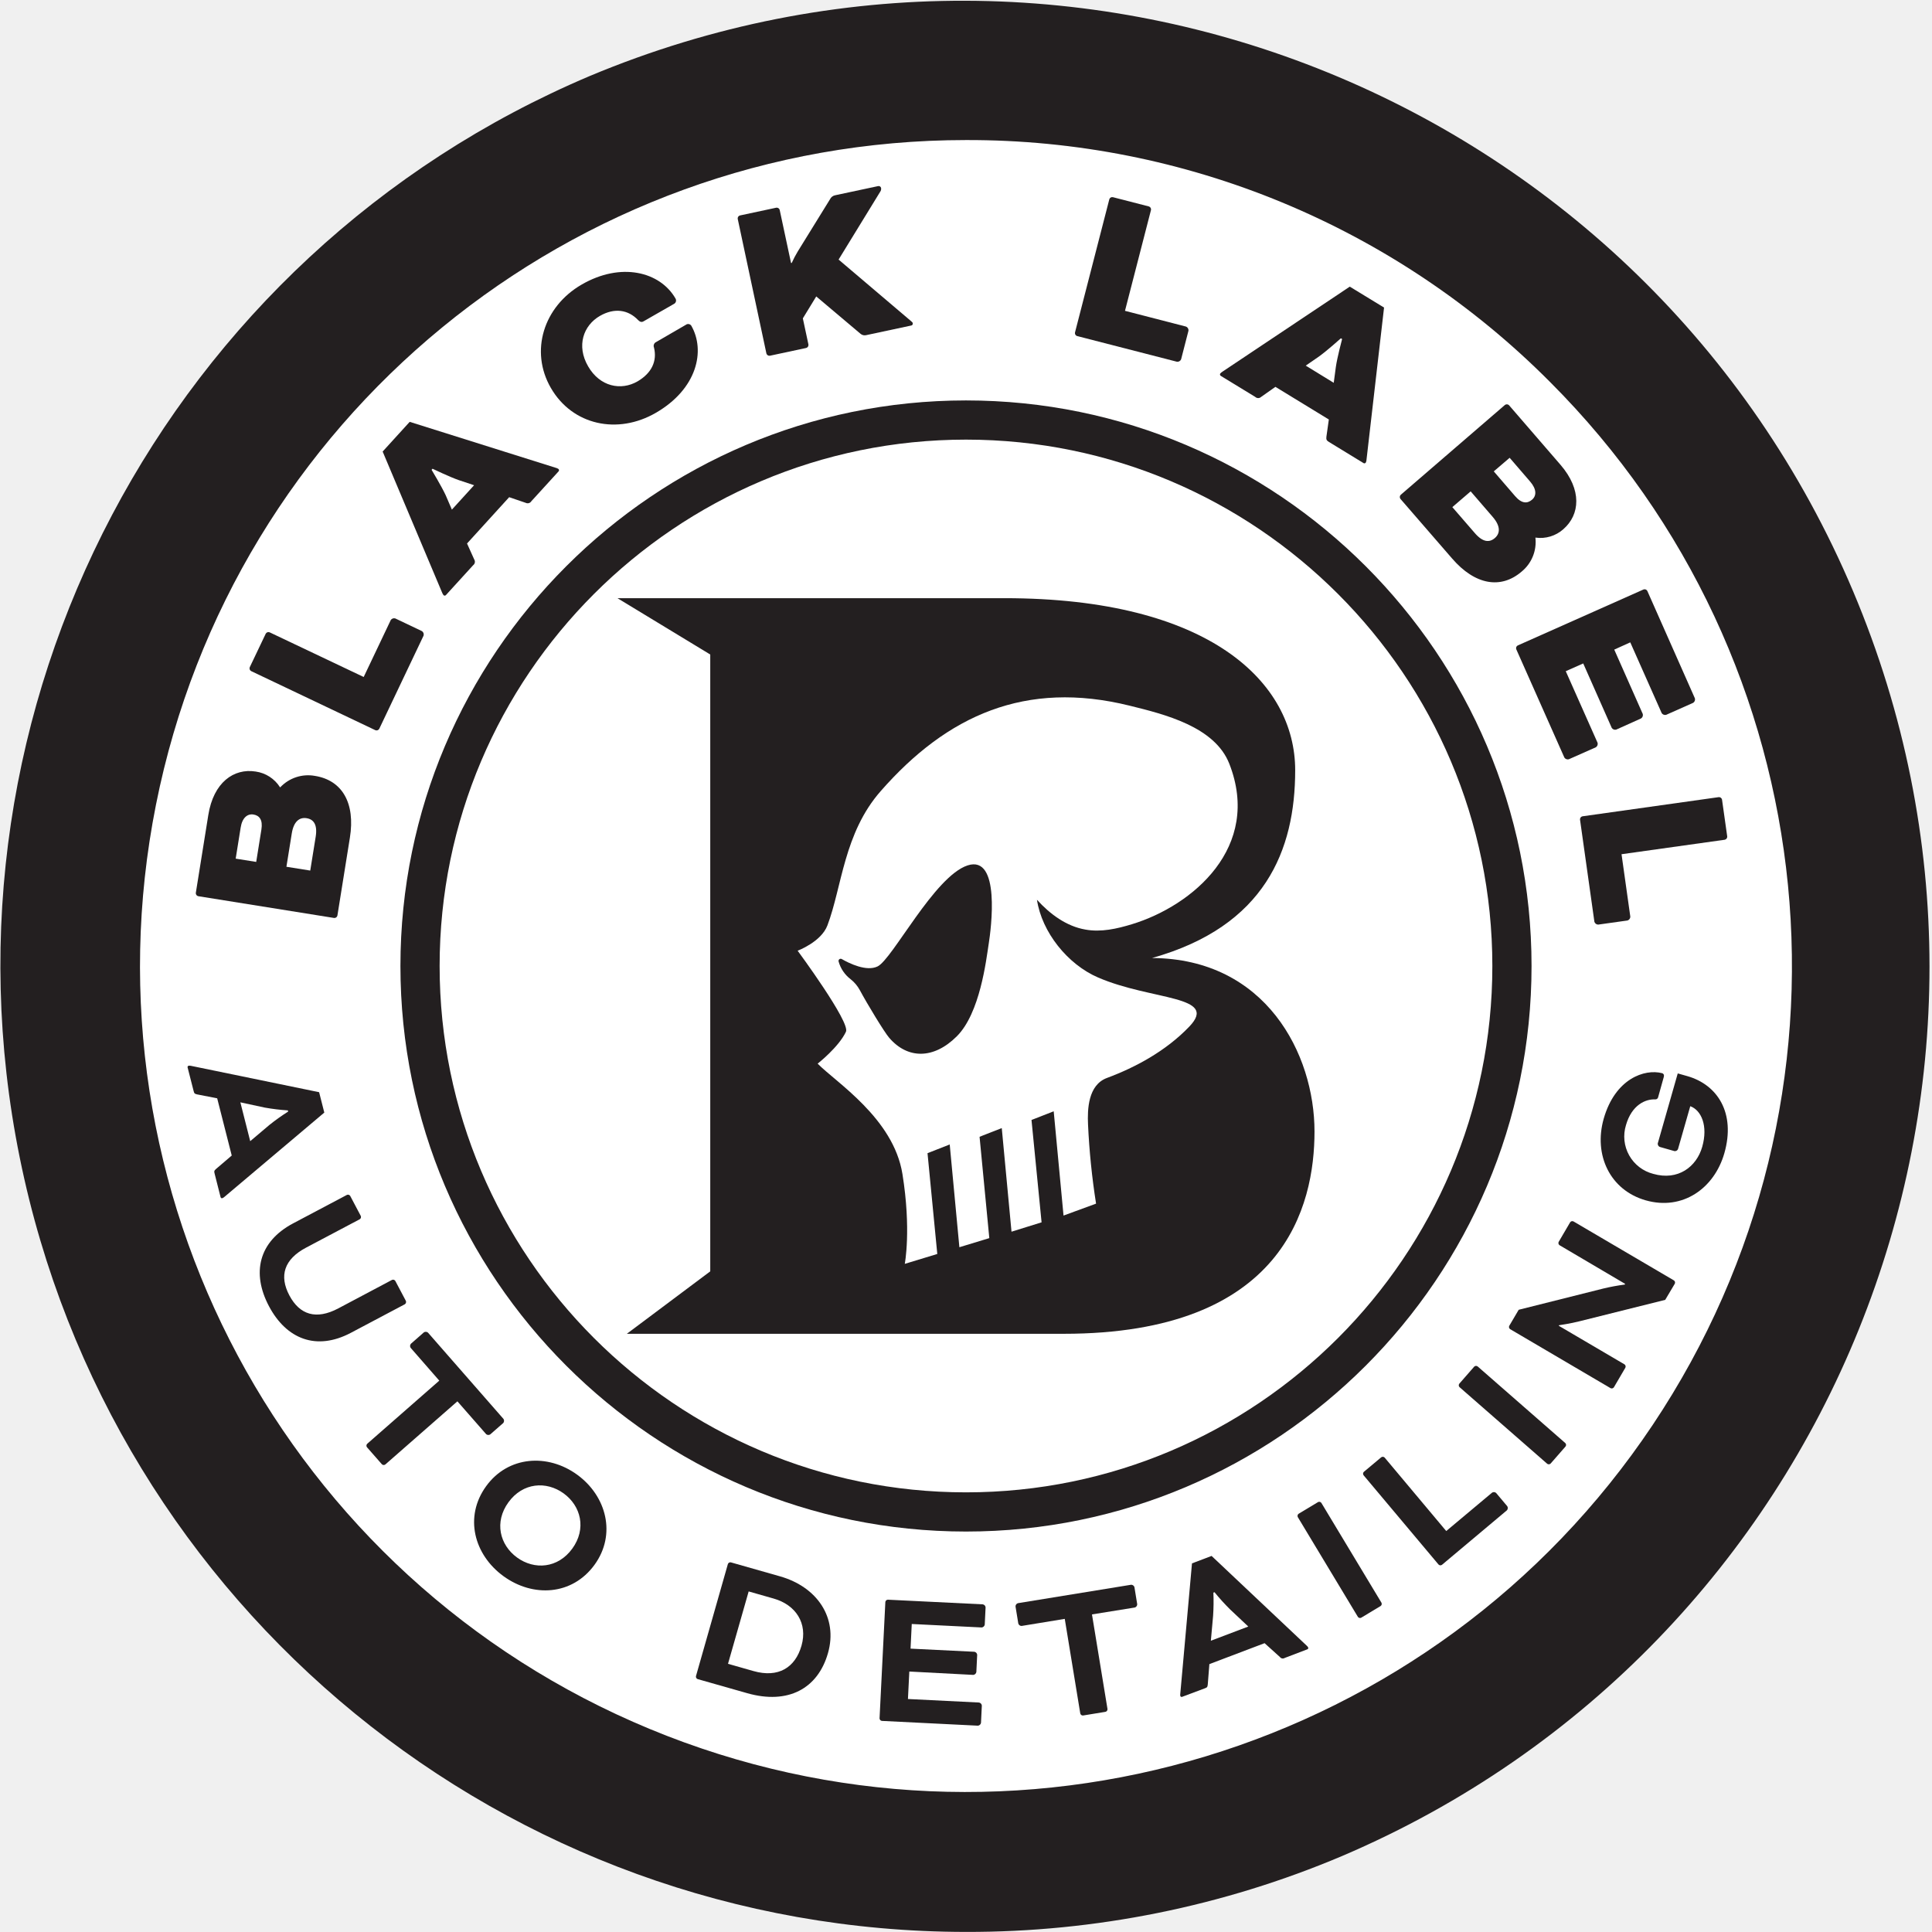
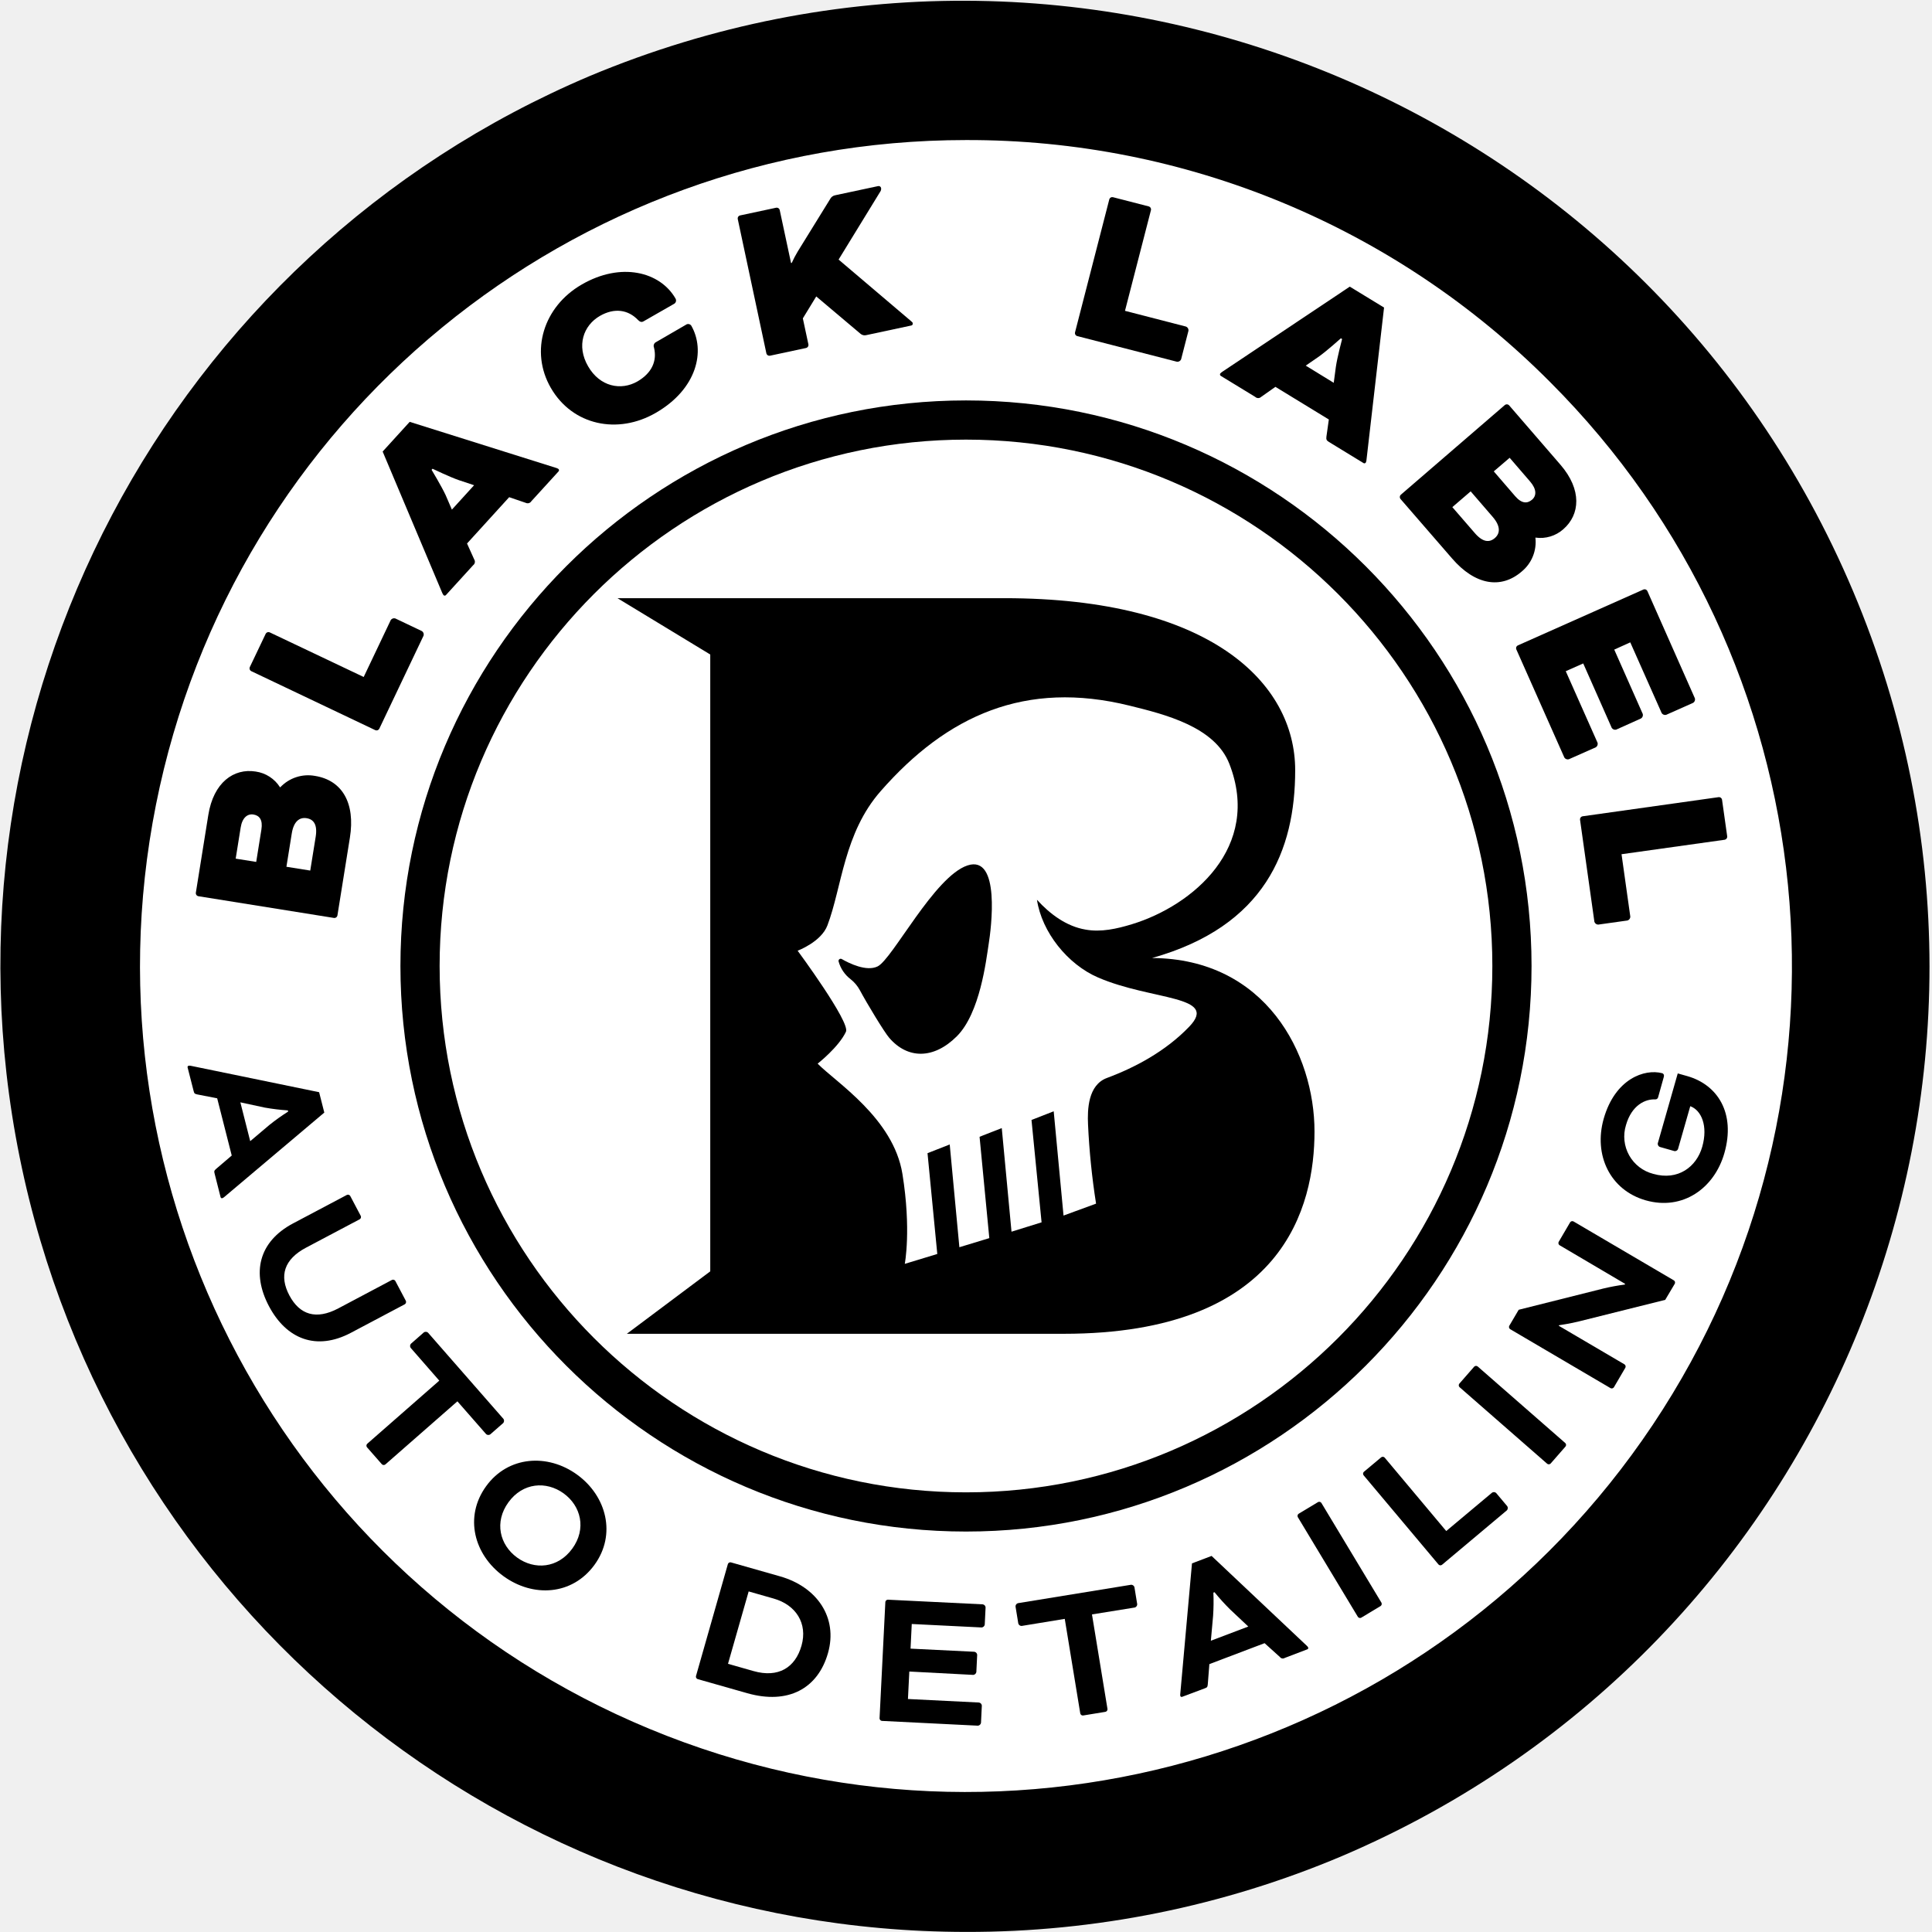
<svg xmlns="http://www.w3.org/2000/svg" id="Layer_1" data-name="Layer 1" viewBox="0 0 690.05 690.05">
  <defs>
-     <style>.cls-1{fill:#fff;}.cls-2{fill:#231f20;}</style>
+     <style>.cls-1{fill:#fff;}.cls-2{fill:#000;}</style>
  </defs>
  <path class="cls-1" d="M400,105a295,295,0,1,0,208.61,86.41A293.06,293.06,0,0,0,400,105Z" transform="translate(-54.98 -54.98)" />
  <path class="cls-2" d="M137.75,467.7l-5.2-20.44-7.14-1.39c-.94-.2-1.07-.4-1.28-1.24L122,436.3a.51.51,0,0,1,.35-.68,2.46,2.46,0,0,1,.91.06l45.7,9.4,1.85,7.28-35.65,30.09a2.44,2.44,0,0,1-.77.49.51.51,0,0,1-.64-.43l-2.11-8.33c-.22-.84-.2-1.07.53-1.71Zm3.08-19,3.52,13.87,6.81-5.76A75.19,75.19,0,0,1,157.9,452l-.1-.42a75.48,75.48,0,0,1-8.24-1Z" transform="translate(-54.98 -54.98)" />
  <path class="cls-2" d="M195,512.12a.94.94,0,0,1,1.17.36l3.78,7.15a1,1,0,0,1-.36,1.18L180.34,531c-12.38,6.56-23.08,2.25-29.3-9.5s-3.76-23,8.63-29.57l19.22-10.17a.94.94,0,0,1,1.17.36l3.78,7.16a.94.94,0,0,1-.36,1.17l-19.15,10.13c-7.92,4.19-9.69,10.11-6,17.07s9.58,8.83,17.49,4.64Z" transform="translate(-54.98 -54.98)" />
  <path class="cls-2" d="M201.63,536.36a1.22,1.22,0,0,1,.1-1.42l4.67-4.1a1.24,1.24,0,0,1,1.43.1l27,30.86a1.24,1.24,0,0,1-.1,1.43l-4.67,4.09a1.23,1.23,0,0,1-1.43-.09l-10.28-11.74-25.75,22.56a.94.94,0,0,1-1.22-.08l-5.34-6.09a.93.93,0,0,1,.09-1.22l25.75-22.56Z" transform="translate(-54.98 -54.98)" />
  <path class="cls-2" d="M267.33,613.87c-8,11-22,11.71-32.51,4.08s-14.17-21.18-6.19-32.17c7.85-10.82,22-11.72,32.5-4.08S275.18,603.05,267.33,613.87Zm-30.75-22.32c-5.14,7.07-3.12,15.23,3.08,19.73s14.58,3.89,19.72-3.18,3.11-15.24-3.09-19.73S241.71,584.48,236.58,591.55Z" transform="translate(-54.98 -54.98)" />
  <path class="cls-2" d="M304.15,654.7a.93.93,0,0,1-.59-1.07l11.39-40A.93.93,0,0,1,316,613l17.58,5c13.2,3.76,20.75,14.7,17.13,27.41s-14.27,18.47-28.86,14.32Zm18.23-31.31L315,649.24l9.1,2.59c8.83,2.51,14.91-1.17,17.16-9.09s-2-14.54-9.94-16.8Z" transform="translate(-54.98 -54.98)" />
  <path class="cls-2" d="M379.76,652l-.49,9.81,25.39,1.26a1.22,1.22,0,0,1,1,1.06l-.3,6.21a1.25,1.25,0,0,1-1.07,1l-34.34-1.71a.94.94,0,0,1-.82-.91l2.07-41.56a.93.93,0,0,1,.91-.82L406,628a1.2,1.2,0,0,1,1,1.06l-.3,6.2a1.25,1.25,0,0,1-1.07,1l-25-1.24-.43,8.8L403,644.94a1.21,1.21,0,0,1,1,1.06l-.3,6.2a1.25,1.25,0,0,1-1.07,1Z" transform="translate(-54.98 -54.98)" />
  <path class="cls-2" d="M419.85,635.72a1.23,1.23,0,0,1-1.16-.84l-1-6.13a1.22,1.22,0,0,1,.83-1.16L459,621a1.23,1.23,0,0,1,1.16.84l1,6.13a1.23,1.23,0,0,1-.84,1.16L445,631.6l5.54,33.79a.94.94,0,0,1-.72,1l-8,1.31a.94.94,0,0,1-1-.72l-5.54-33.79Z" transform="translate(-54.98 -54.98)" />
  <path class="cls-2" d="M506.65,641.87l-19.72,7.48-.57,7.25c-.1,1-.28,1.11-1.09,1.41l-8,3a.51.51,0,0,1-.72-.27,2.4,2.4,0,0,1,0-.91l4.17-46.46,7-2.66,33.92,32a2.36,2.36,0,0,1,.58.7.51.51,0,0,1-.36.68l-8,3.05a1.29,1.29,0,0,1-1.75-.34ZM487.46,641l13.37-5.07-6.49-6.11a74.91,74.91,0,0,1-5.57-6.15l-.41.15a74.54,74.54,0,0,1-.1,8.3Z" transform="translate(-54.98 -54.98)" />
  <path class="cls-2" d="M548.39,627.41a.94.94,0,0,1-.29,1.19l-6.93,4.17a.92.92,0,0,1-1.19-.29l-21.47-35.64a.94.94,0,0,1,.3-1.19l6.93-4.17a.92.92,0,0,1,1.19.29Z" transform="translate(-54.98 -54.98)" />
  <path class="cls-2" d="M571.53,601.82l16.39-13.73a1.22,1.22,0,0,1,1.42.12l4,4.76a1.23,1.23,0,0,1-.12,1.43L570,613.89a.93.93,0,0,1-1.22-.11L542,581.89a.93.93,0,0,1,.11-1.22l6.2-5.19a.93.93,0,0,1,1.22.1Z" transform="translate(-54.98 -54.98)" />
  <path class="cls-2" d="M614.06,570.4a.92.92,0,0,1,.08,1.22l-5.32,6.09a.93.93,0,0,1-1.22.09l-31.33-27.38a.94.94,0,0,1-.08-1.22l5.33-6.1a.94.94,0,0,1,1.22-.08Z" transform="translate(-54.98 -54.98)" />
  <path class="cls-2" d="M649.74,519.25l-30.63,7.65c-3.16.82-7.28,1.41-7.28,1.41l-.11.19,23.48,13.79a.94.94,0,0,1,.31,1.19l-4.1,7a.94.94,0,0,1-1.19.31l-35.87-21.08a.93.93,0,0,1-.31-1.19l3.37-5.73,30.27-7.6a72.57,72.57,0,0,1,7.6-1.4l.15-.25L612,499.73a.93.93,0,0,1-.31-1.19l4.1-7a.92.92,0,0,1,1.18-.31l35.88,21.07a.93.93,0,0,1,.31,1.19Z" transform="translate(-54.98 -54.98)" />
  <path class="cls-2" d="M657.68,439.35c10.7,3.06,17.29,13.12,13.19,27.5-3.59,12.57-14.9,20.61-28.1,16.85-12.71-3.63-18.68-16.15-15-29.14,4.1-14.37,14.65-17.9,20.87-16.27.42.11.82.53.59,1.36l-2,7.16a1,1,0,0,1-1,.84c-3.55-.19-8.44,2-10.5,9.17a13.77,13.77,0,0,0,9.75,17.43c8.82,2.52,15.44-2.5,17.48-9.66,2.14-7.5-.32-13.08-4.27-14.51l-4.39,15.35a1.21,1.21,0,0,1-1.25.69l-5.27-1.5a1.23,1.23,0,0,1-.7-1.25l7.14-25Z" transform="translate(-54.98 -54.98)" />
  <path class="cls-2" d="M175.49,382a1.09,1.09,0,0,1-1.17.85l-48.55-7.78a1.1,1.1,0,0,1-.85-1.17l4.46-27.82c1.86-11.63,9.08-16.78,16.92-15.53a12.32,12.32,0,0,1,8.7,5.63l.08,0a13.67,13.67,0,0,1,12.41-4.07c9.69,1.56,14.45,9.66,12.46,22.06Zm-29-19.17,1.85-11.55c.57-3.54-.75-5.05-2.85-5.38s-4,1.09-4.56,4.71l-1.77,11.05Zm19.3,3.09,1.94-12.05c.7-4.38-.73-6.26-3.26-6.66s-4.6,1.17-5.28,5.46l-1.91,11.89Z" transform="translate(-54.98 -54.98)" />
  <path class="cls-2" d="M184.88,296.78l9.68-20.36a1.45,1.45,0,0,1,1.59-.56l9.56,4.55a1.45,1.45,0,0,1,.56,1.59l-15.84,33.3a1.1,1.1,0,0,1-1.36.49l-44.4-21.12a1.11,1.11,0,0,1-.49-1.37l5.72-12a1.11,1.11,0,0,1,1.37-.48Z" transform="translate(-54.98 -54.98)" />
  <path class="cls-2" d="M236.84,232.56,221.79,249.1l2.56,5.68a1.54,1.54,0,0,1-.38,2.08l-9.66,10.6a.61.61,0,0,1-.9.11,3.89,3.89,0,0,1-.53-.95l-21.23-50.36,9.66-10.61,52.13,16.4a2.86,2.86,0,0,1,1,.43.61.61,0,0,1,0,.91L244.76,234a1.54,1.54,0,0,1-2,.58ZM216.38,237l7.93-8.71-5.4-1.8c-3.26-1.12-9.44-4.09-9.44-4.09l-.34.38s3.54,5.87,5,9Z" transform="translate(-54.98 -54.98)" />
  <path class="cls-2" d="M284.83,169.75c-.67.39-1.25.23-1.94-.45-3.51-3.69-8.42-4.5-13.67-1.47-5.84,3.38-8.46,10.61-4.18,18,4.18,7.24,11.7,8.81,17.68,5.35,5.1-3,7-7.31,5.85-12.05a1.53,1.53,0,0,1,.79-2L299.93,171a1.36,1.36,0,0,1,1.93.26c5.17,8.95,2.14,22.63-12.64,31.17-13.6,7.87-29.75,4.49-37.49-8.89-7.6-13.15-2.6-29.06,11-36.92,14-8.12,28-4.64,33.53,5a1.37,1.37,0,0,1-.57,1.91Z" transform="translate(-54.98 -54.98)" />
  <path class="cls-2" d="M354.5,147.69l25.9,22c.42.34.54.49.59.74a.68.68,0,0,1-.61.83l-16,3.42a2.28,2.28,0,0,1-2-.44l-15.86-13.38-4.79,7.83,2,9.35a1.11,1.11,0,0,1-.79,1.22l-13,2.78a1.12,1.12,0,0,1-1.22-.79l-10.25-48.1a1.08,1.08,0,0,1,.78-1.21l13-2.78a1.09,1.09,0,0,1,1.21.79l4.05,18.95.25,0a38.12,38.12,0,0,1,2.17-4.13l11.49-18.6a2.59,2.59,0,0,1,1.95-1.47l15.2-3.24a.88.88,0,0,1,1.1.64,1.75,1.75,0,0,1-.32,1.38Z" transform="translate(-54.98 -54.98)" />
  <path class="cls-2" d="M456.79,166l21.82,5.63a1.43,1.43,0,0,1,.86,1.45l-2.64,10.25a1.44,1.44,0,0,1-1.45.86L439.66,175a1.1,1.1,0,0,1-.73-1.25l12.27-47.62a1.09,1.09,0,0,1,1.24-.73l12.9,3.32a1.11,1.11,0,0,1,.74,1.25Z" transform="translate(-54.98 -54.98)" />
  <path class="cls-2" d="M529.6,204.81l-19.08-11.66-5.1,3.59a1.53,1.53,0,0,1-2.11,0l-12.24-7.47a.62.62,0,0,1-.27-.87,3.52,3.52,0,0,1,.83-.69l45.45-30.35,12.24,7.47-6.26,54.3a2.7,2.7,0,0,1-.25,1.05.6.6,0,0,1-.89.16l-12.24-7.48c-.87-.54-1.07-.86-.95-1.88Zm-8.25-19.24,10,6.14.75-5.64c.48-3.41,2.24-10,2.24-10l-.44-.26s-5.1,4.58-7.92,6.57Z" transform="translate(-54.98 -54.98)" />
  <path class="cls-2" d="M555.17,233.17a1.1,1.1,0,0,1,.1-1.45l37.23-32.11a1.11,1.11,0,0,1,1.45.1L612.35,221c7.69,8.92,7,17.77,1,23a12.32,12.32,0,0,1-9.91,3l-.06,0a13.66,13.66,0,0,1-4.89,12.11c-7.43,6.41-16.7,4.82-24.89-4.68Zm18.54,2.94,8,9.24c2.89,3.36,5.25,3.48,7.19,1.8s2.07-4.26-.78-7.56l-7.86-9.11Zm14.8-12.77,7.64,8.86c2.34,2.71,4.34,2.68,6,1.28s1.73-3.74-.67-6.52l-7.3-8.47Z" transform="translate(-54.98 -54.98)" />
  <path class="cls-2" d="M620.46,291.94l-6.24,2.77,11.37,25.59a1.47,1.47,0,0,1-.61,1.58l-9.68,4.29a1.45,1.45,0,0,1-1.57-.6l-17.19-38.7a1.09,1.09,0,0,1,.52-1.35l44.94-20a1.09,1.09,0,0,1,1.35.52l17,38.38a1.45,1.45,0,0,1-.61,1.58l-9.67,4.3a1.47,1.47,0,0,1-1.58-.61l-11.23-25.28L631.54,287,641.73,310a1.45,1.45,0,0,1-.61,1.58l-8.89,4a1.45,1.45,0,0,1-1.58-.61Z" transform="translate(-54.98 -54.98)" />
  <path class="cls-2" d="M634.14,360.08l3.14,22.32a1.45,1.45,0,0,1-1,1.35l-10.48,1.47a1.45,1.45,0,0,1-1.35-1l-5.14-36.52a1.11,1.11,0,0,1,.87-1.16l48.7-6.85a1.1,1.1,0,0,1,1.15.87l1.86,13.19a1.11,1.11,0,0,1-.88,1.16Z" transform="translate(-54.98 -54.98)" />
  <path class="cls-2" d="M400,745A345.11,345.11,0,0,1,265.69,82.1,345.11,345.11,0,0,1,534.31,717.9,342.88,342.88,0,0,1,400,745Zm0-640a295,295,0,1,0,208.61,86.41A293.06,293.06,0,0,0,400,105Z" transform="translate(-54.98 -54.98)" />
  <path class="cls-2" d="M400,602c-111.36,0-202-90.6-202-202s90.6-202,202-202,202,90.6,202,202S511.36,602,400,602ZM400,212c-103.64,0-188,84.32-188,188s84.32,188,188,188,188-84.32,188-188S503.64,212,400,212Z" transform="translate(-54.98 -54.98)" />
  <path class="cls-2" d="M466.45,397.15c40.35-11.33,51.13-38.51,51.13-67.07,0-31.32-30.49-61.45-103.84-61.45H275.52l33.14,20.12V509.07l-29.79,22.3h156c78.8,0,89.61-45.75,89.61-72.24C524.48,431.38,507.07,397.39,466.45,397.15Z" transform="translate(-54.98 -54.98)" />
  <path class="cls-1" d="M442.69,387c5.53,1,11.21-.28,16.58-1.92,21.75-6.63,46.41-27.55,34.79-57.29-5.18-13.27-23.1-17.68-35.63-20.77-37.14-9.18-65.15,3.42-88.91,30.54-13.16,15-13.8,34.18-19,47.92-2.22,5.93-10.65,9.06-10.65,9.06s18.86,25.53,17.26,28.94c-2.59,5.52-10.11,11.4-10.11,11.4,6.42,6.59,27.07,19.47,30.28,39.4s.84,32.11.84,32.11l11.61-3.53-3.49-36,7.93-3.11,3.45,36.7,10.69-3.25L404.85,461l7.93-3.1,3.48,37L427,491.56,423.4,455l7.93-3.1,3.51,37.24,11.62-4.26a257.8,257.8,0,0,1-2.87-28.27c-.25-5.35,0-14.1,6.74-16.61,10-3.71,21-9.55,29.4-18.32,10.79-11.22-13.38-9.3-32.53-17.56-10.93-4.7-20.12-16.23-21.85-27.77C430,381.47,435.88,385.85,442.69,387Zm-34.6,5.24c-.88,5.68-3.06,24.59-11.36,32.87s-17.61,8.17-24.17.52c-1.73-2-7.79-12-10.48-17a12.54,12.54,0,0,0-3.29-3.91,12,12,0,0,1-4.29-6.33.77.77,0,0,1,1.12-.87c2.75,1.58,8.83,4.55,12.8,2.64,5.29-2.54,20.29-32.19,32.14-36.08S409,386.58,408.09,392.26Z" transform="translate(-54.98 -54.98)" />
</svg>
